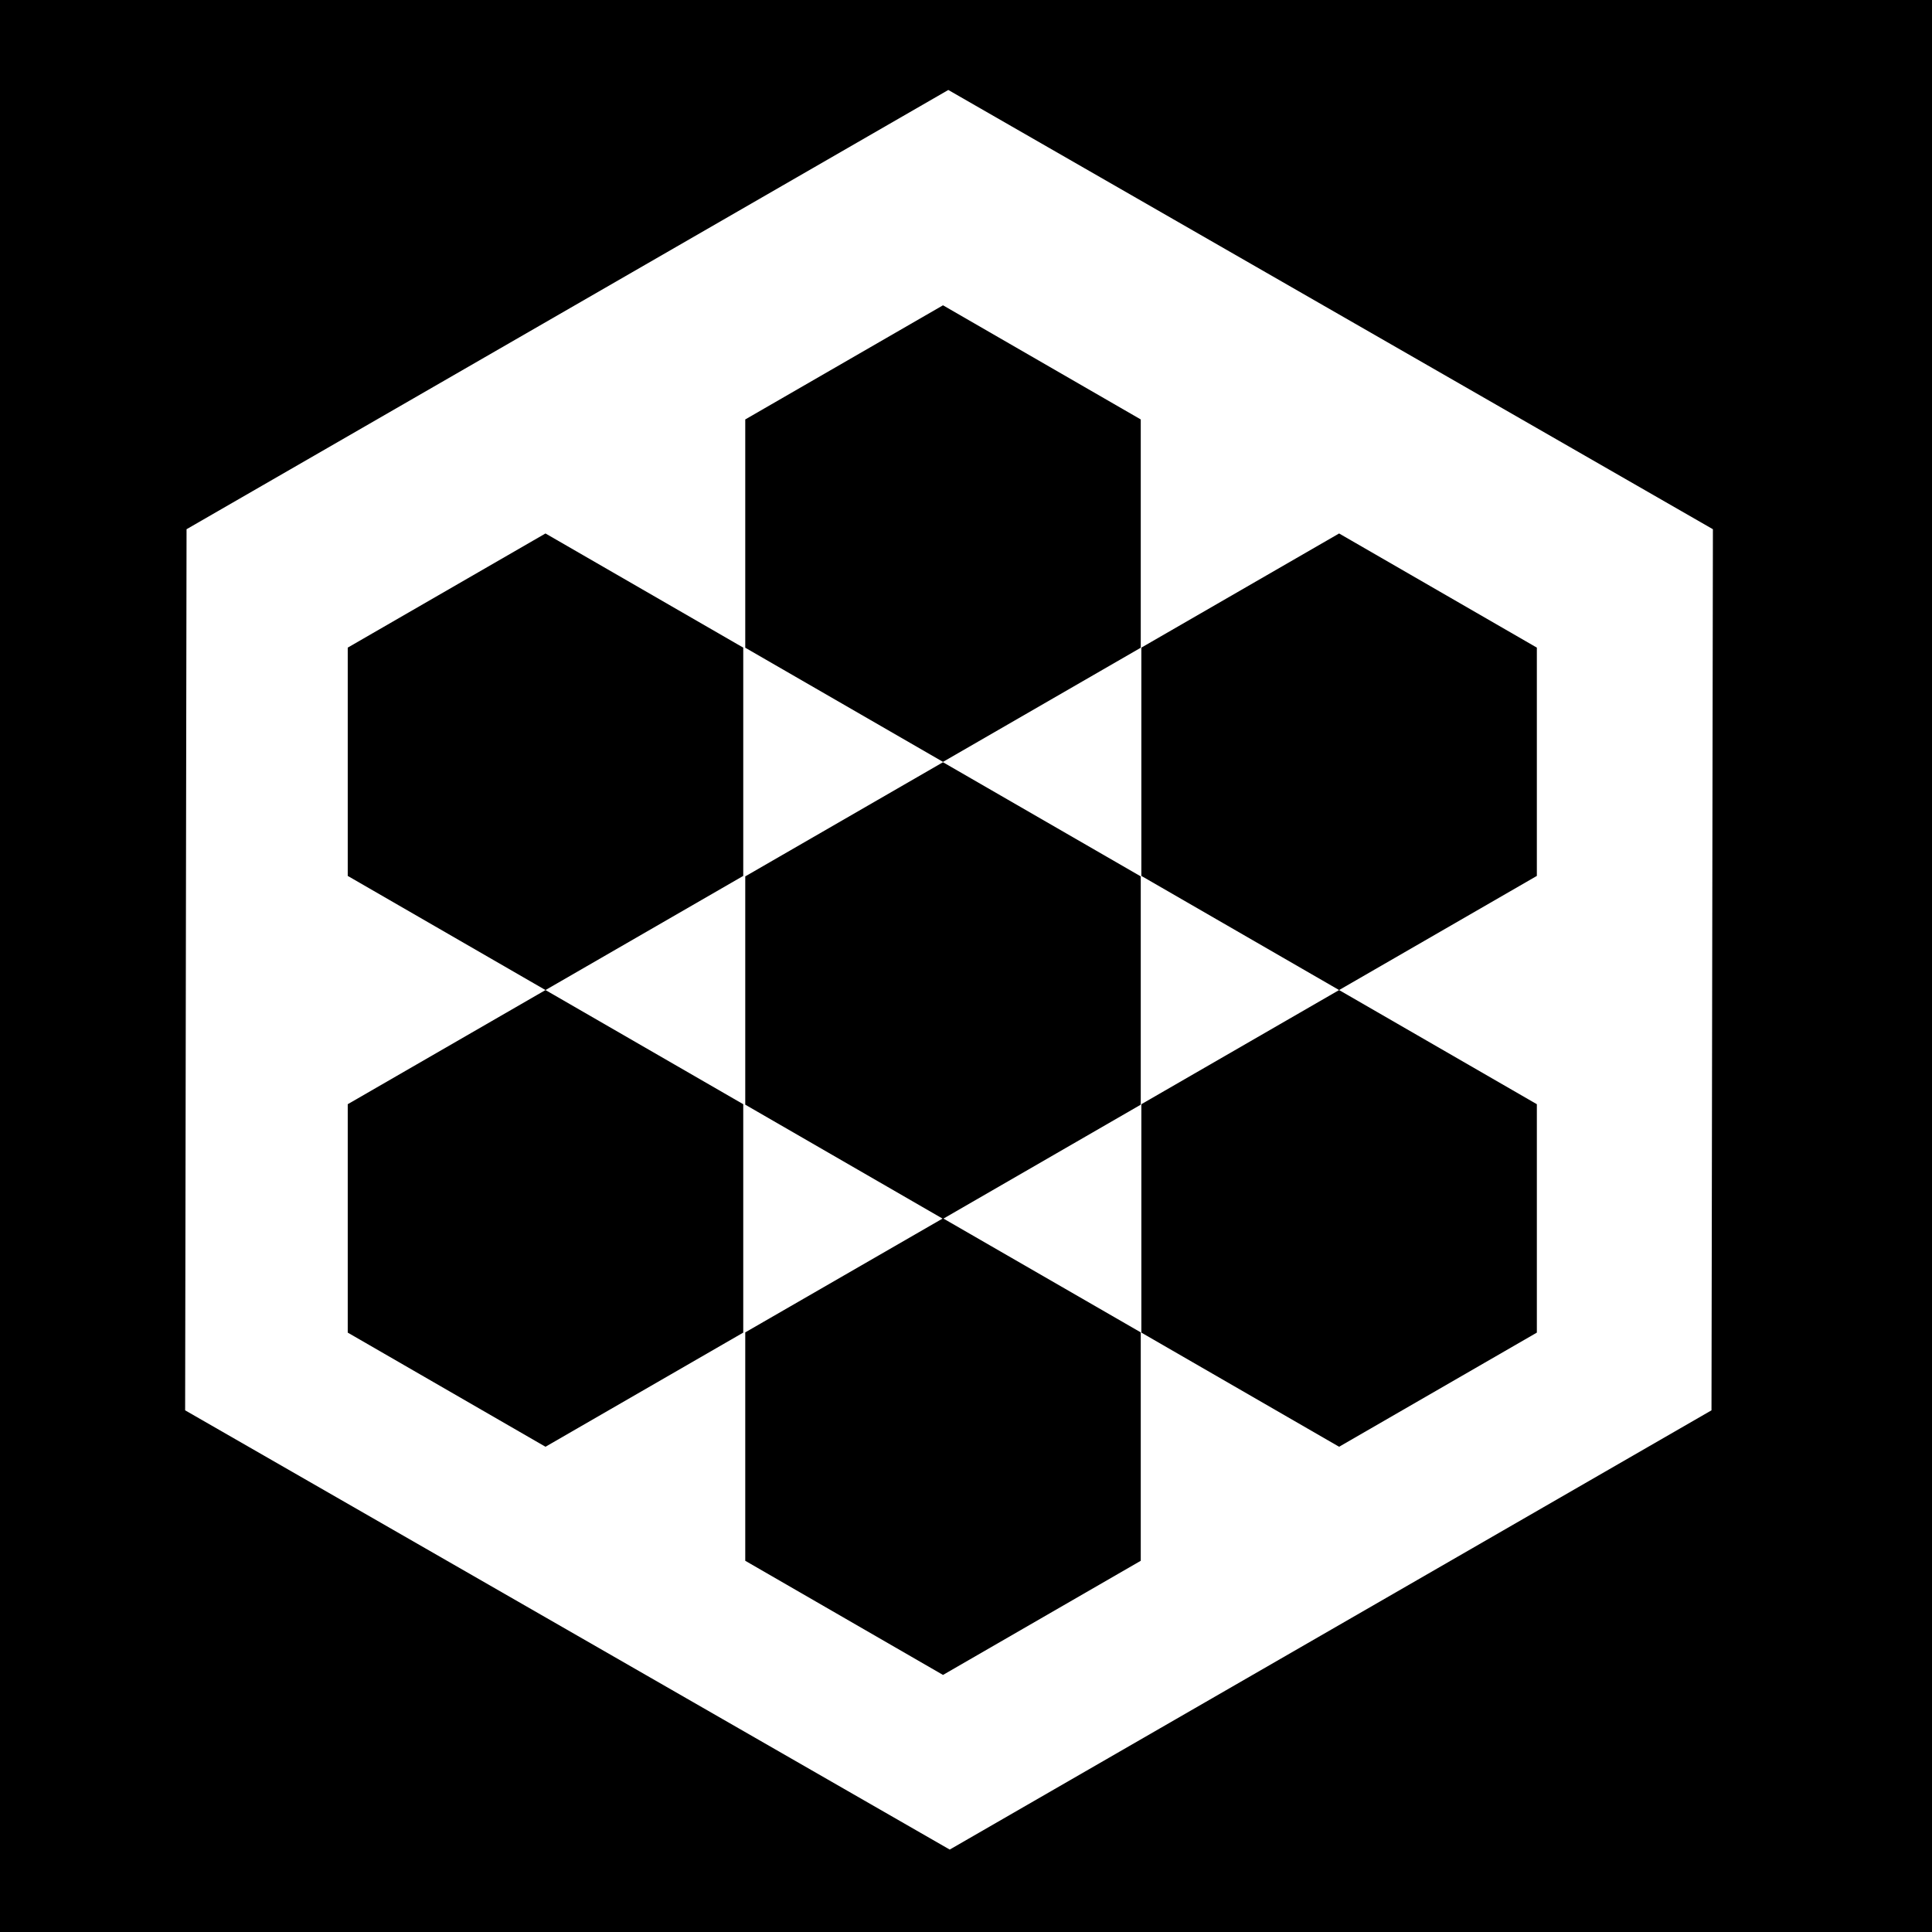
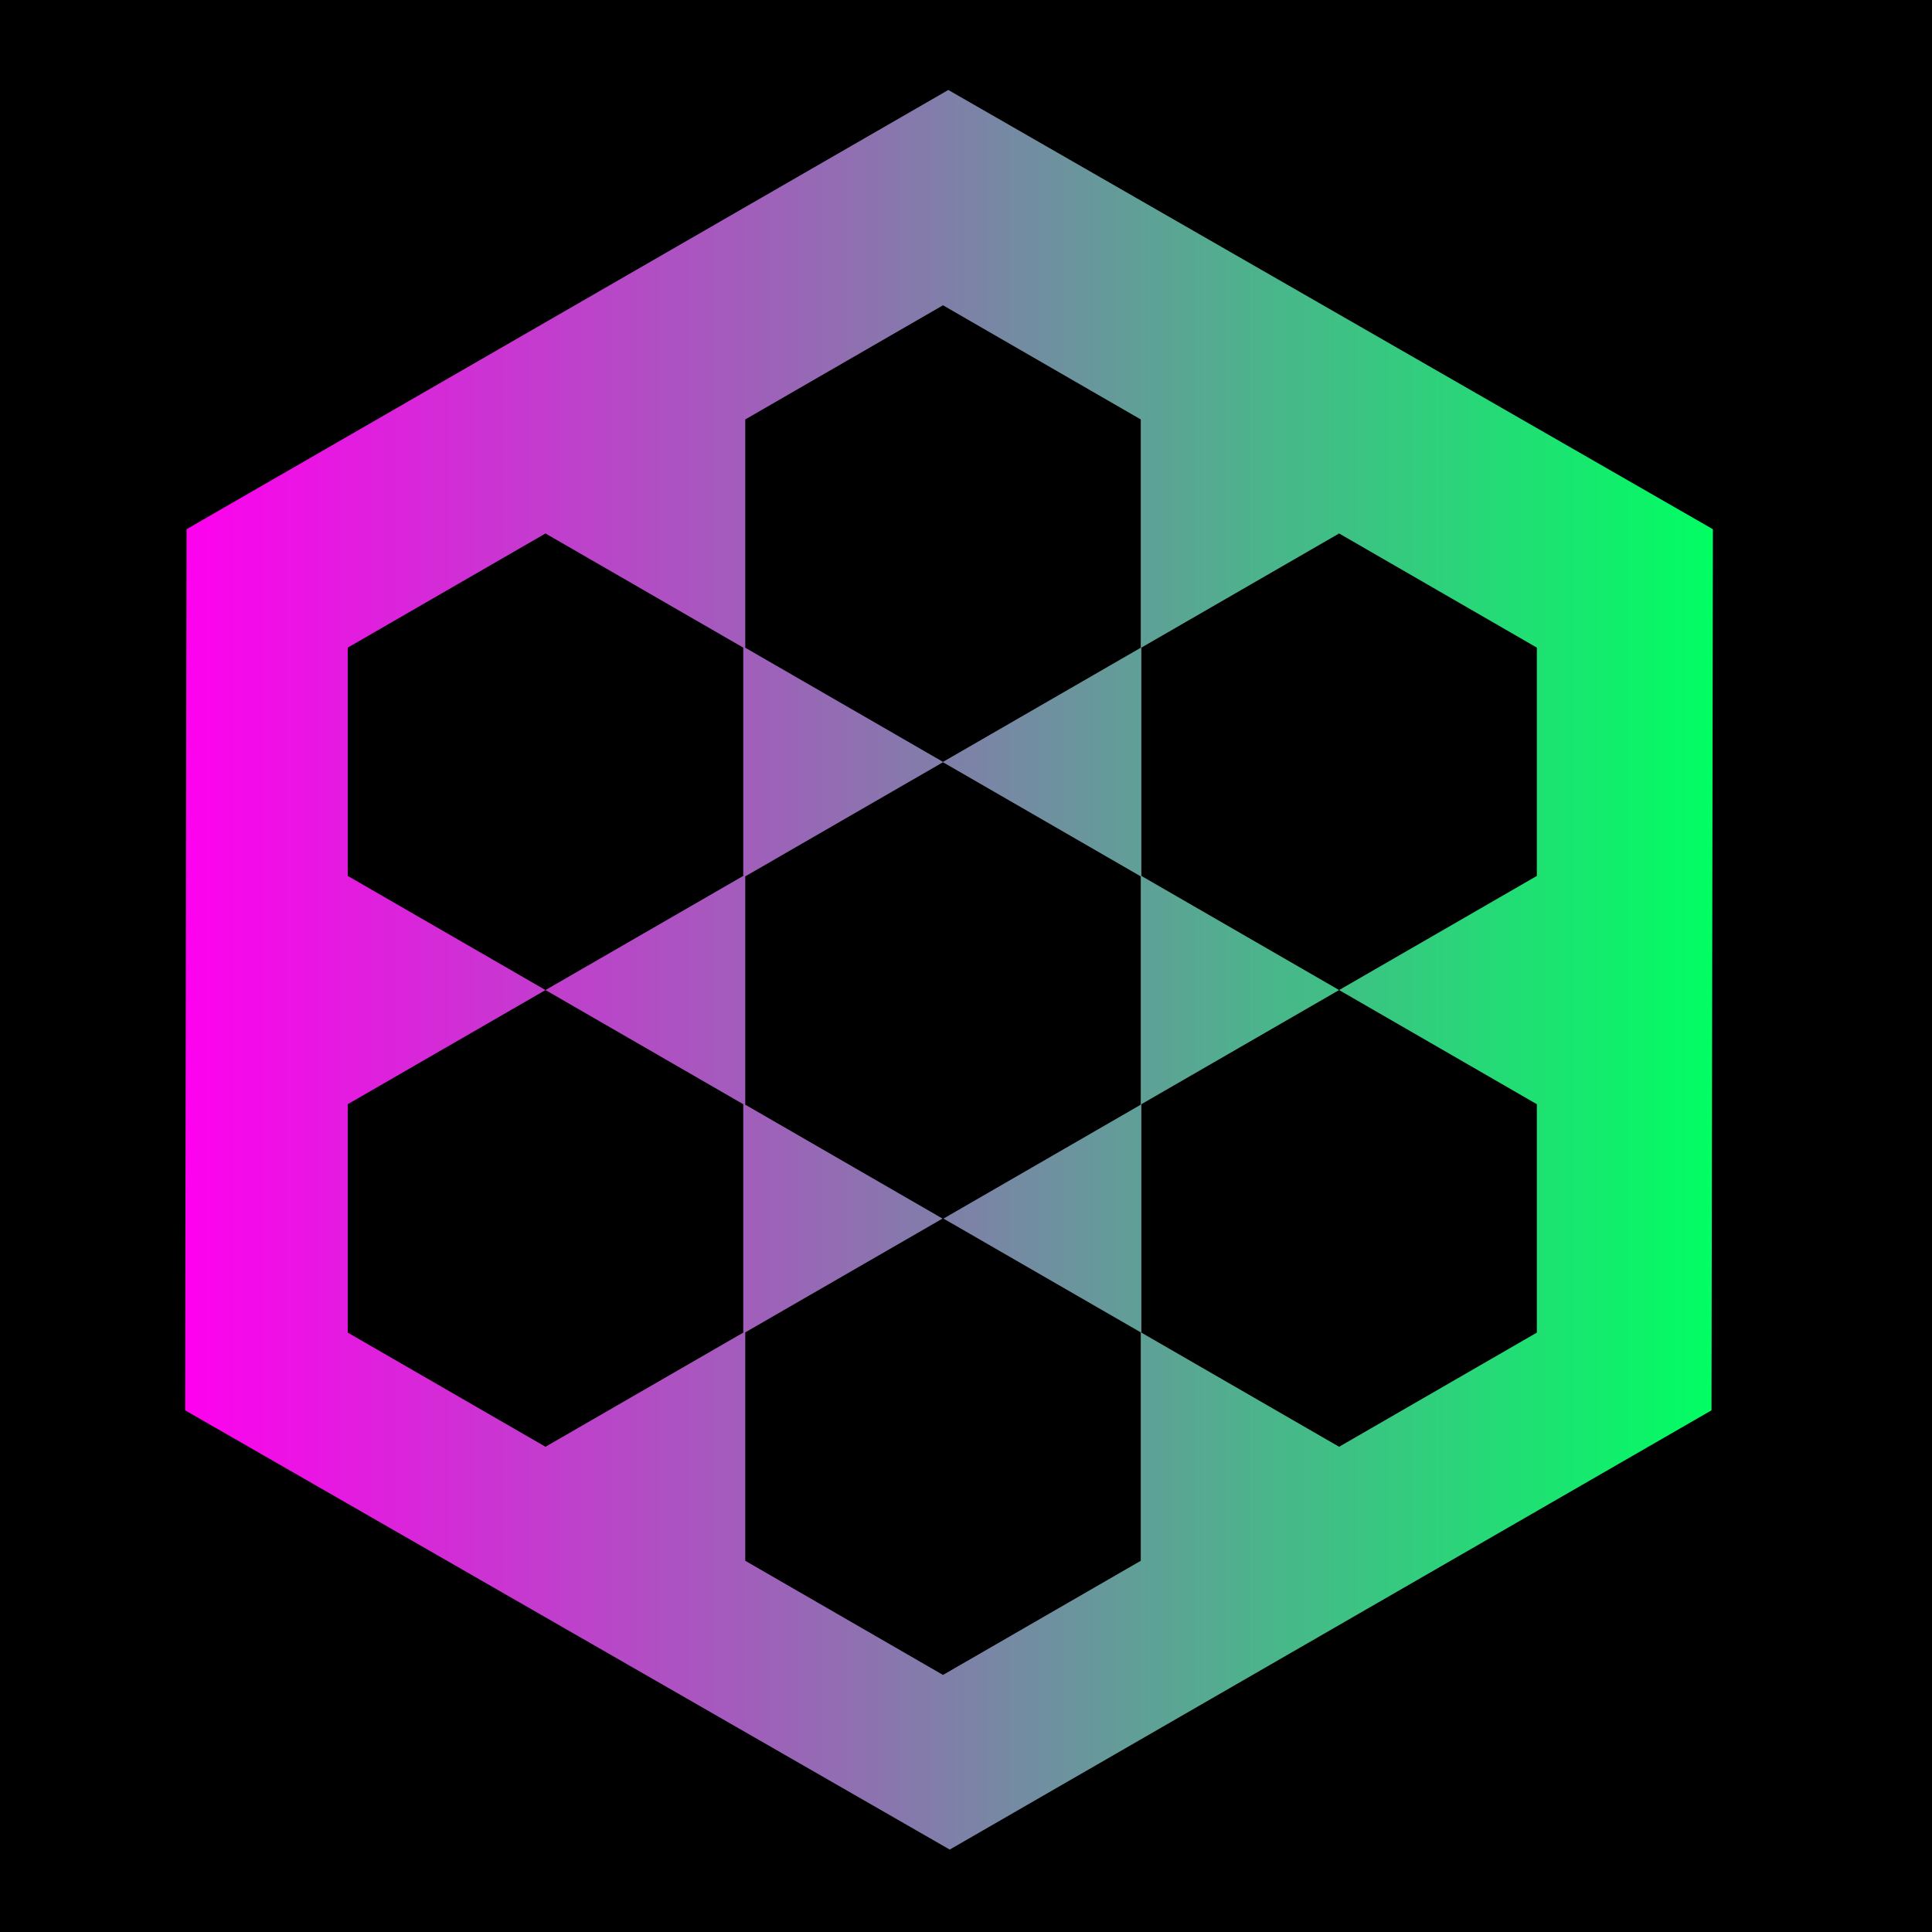
- <svg xmlns="http://www.w3.org/2000/svg" viewBox="0 0 512 512">
-   <path d="M0 0h512v512H0z" />
-   <path fill="#fff" d="M251.313 23.844L49.438 140.25l-.376 233.5 202.625 116.406L453.563 373.75l.375-233.5L251.313 23.844zm-1.407 57.062l52.406 30.25v60.5l-52.406 30.25-52.406-30.25v-60.5l52.406-30.25zm-105.344 60.47l52.407 30.25v60.5l-52.407 30.25 52.406 30.25v60.53l-52.407 30.25-52.407-30.25v-60.53l52.406-30.25-52.406-30.25v-60.5l52.406-30.25zm210.313 0l52.406 30.25v60.5l-52.405 30.25 52.406 30.25v60.53l-52.405 30.25-52.406-30.25v-60.53l52.405-30.25-52.406-30.25v-60.5l52.405-30.25zM249.905 202l52.407 30.25v60.5l-52.28 30.188 52.28 30.156v60.53l-52.406 30.25-52.406-30.25v-60.53l52.28-30.156-52.28-30.188v-60.5L249.906 202z" />
+ <svg xmlns="http://www.w3.org/2000/svg" width="100%" height="100%" viewBox="0 0 512 512" version="1.1" xml:space="preserve" style="fill-rule:evenodd;clip-rule:evenodd;stroke-linejoin:round;stroke-miterlimit:2;">
+   <rect x="0" y="0" width="512" height="512" style="fill-rule:nonzero;" />
+   <path d="M251.313,23.844L49.438,140.25L49.062,373.75L251.687,490.156L453.563,373.75L453.938,140.25L251.313,23.844ZM249.906,80.906L302.312,111.156L302.312,171.656L249.906,201.906L197.5,171.656L197.5,111.156L249.906,80.906ZM144.562,141.376L196.969,171.626L196.969,232.126L144.562,262.376L196.968,292.626L196.968,353.156L144.561,383.406L92.154,353.156L92.154,292.626L144.56,262.376L92.154,232.126L92.154,171.626L144.56,141.376L144.562,141.376ZM354.875,141.376L407.281,171.626L407.281,232.126L354.876,262.376L407.282,292.626L407.282,353.156L354.877,383.406L302.471,353.156L302.471,292.626L354.876,262.376L302.47,232.126L302.47,171.626L354.875,141.376ZM249.905,202L302.312,232.25L302.312,292.75L250.032,322.938L302.312,353.094L302.312,413.624L249.906,443.874L197.5,413.624L197.5,353.094L249.78,322.938L197.5,292.75L197.5,232.25L249.906,202L249.905,202Z" style="fill:url(#_Linear1);fill-rule:nonzero;" />
+   <defs>
+     <linearGradient id="_Linear1" x1="0" y1="0" x2="1" y2="0" gradientUnits="userSpaceOnUse" gradientTransform="matrix(404.876,0,0,466.312,49.062,257)">
+       <stop offset="0" style="stop-color:rgb(255,0,239);stop-opacity:1" />
+       <stop offset="1" style="stop-color:rgb(0,255,98);stop-opacity:1" />
+     </linearGradient>
+   </defs>
</svg>
